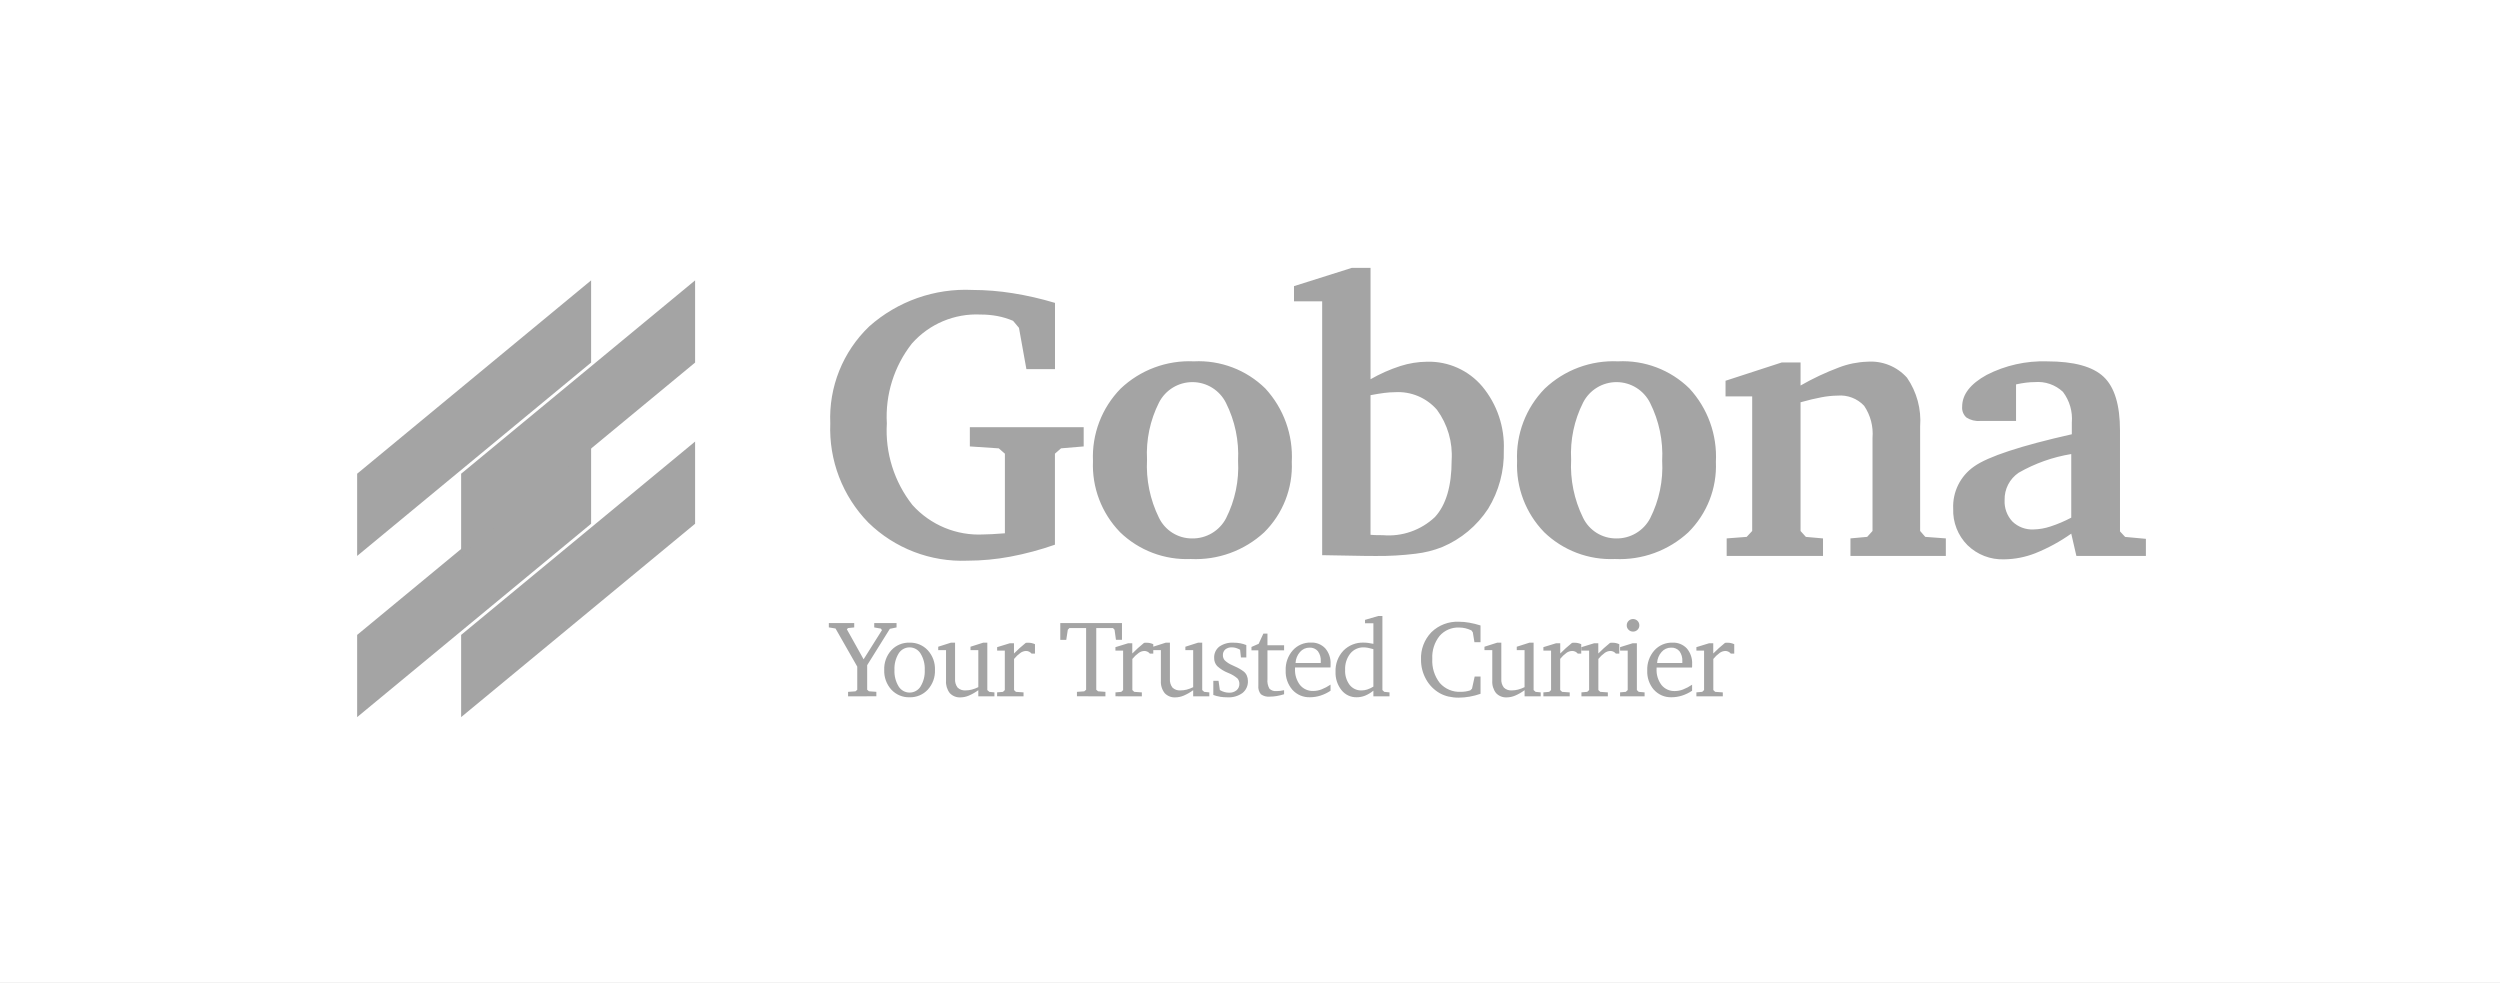
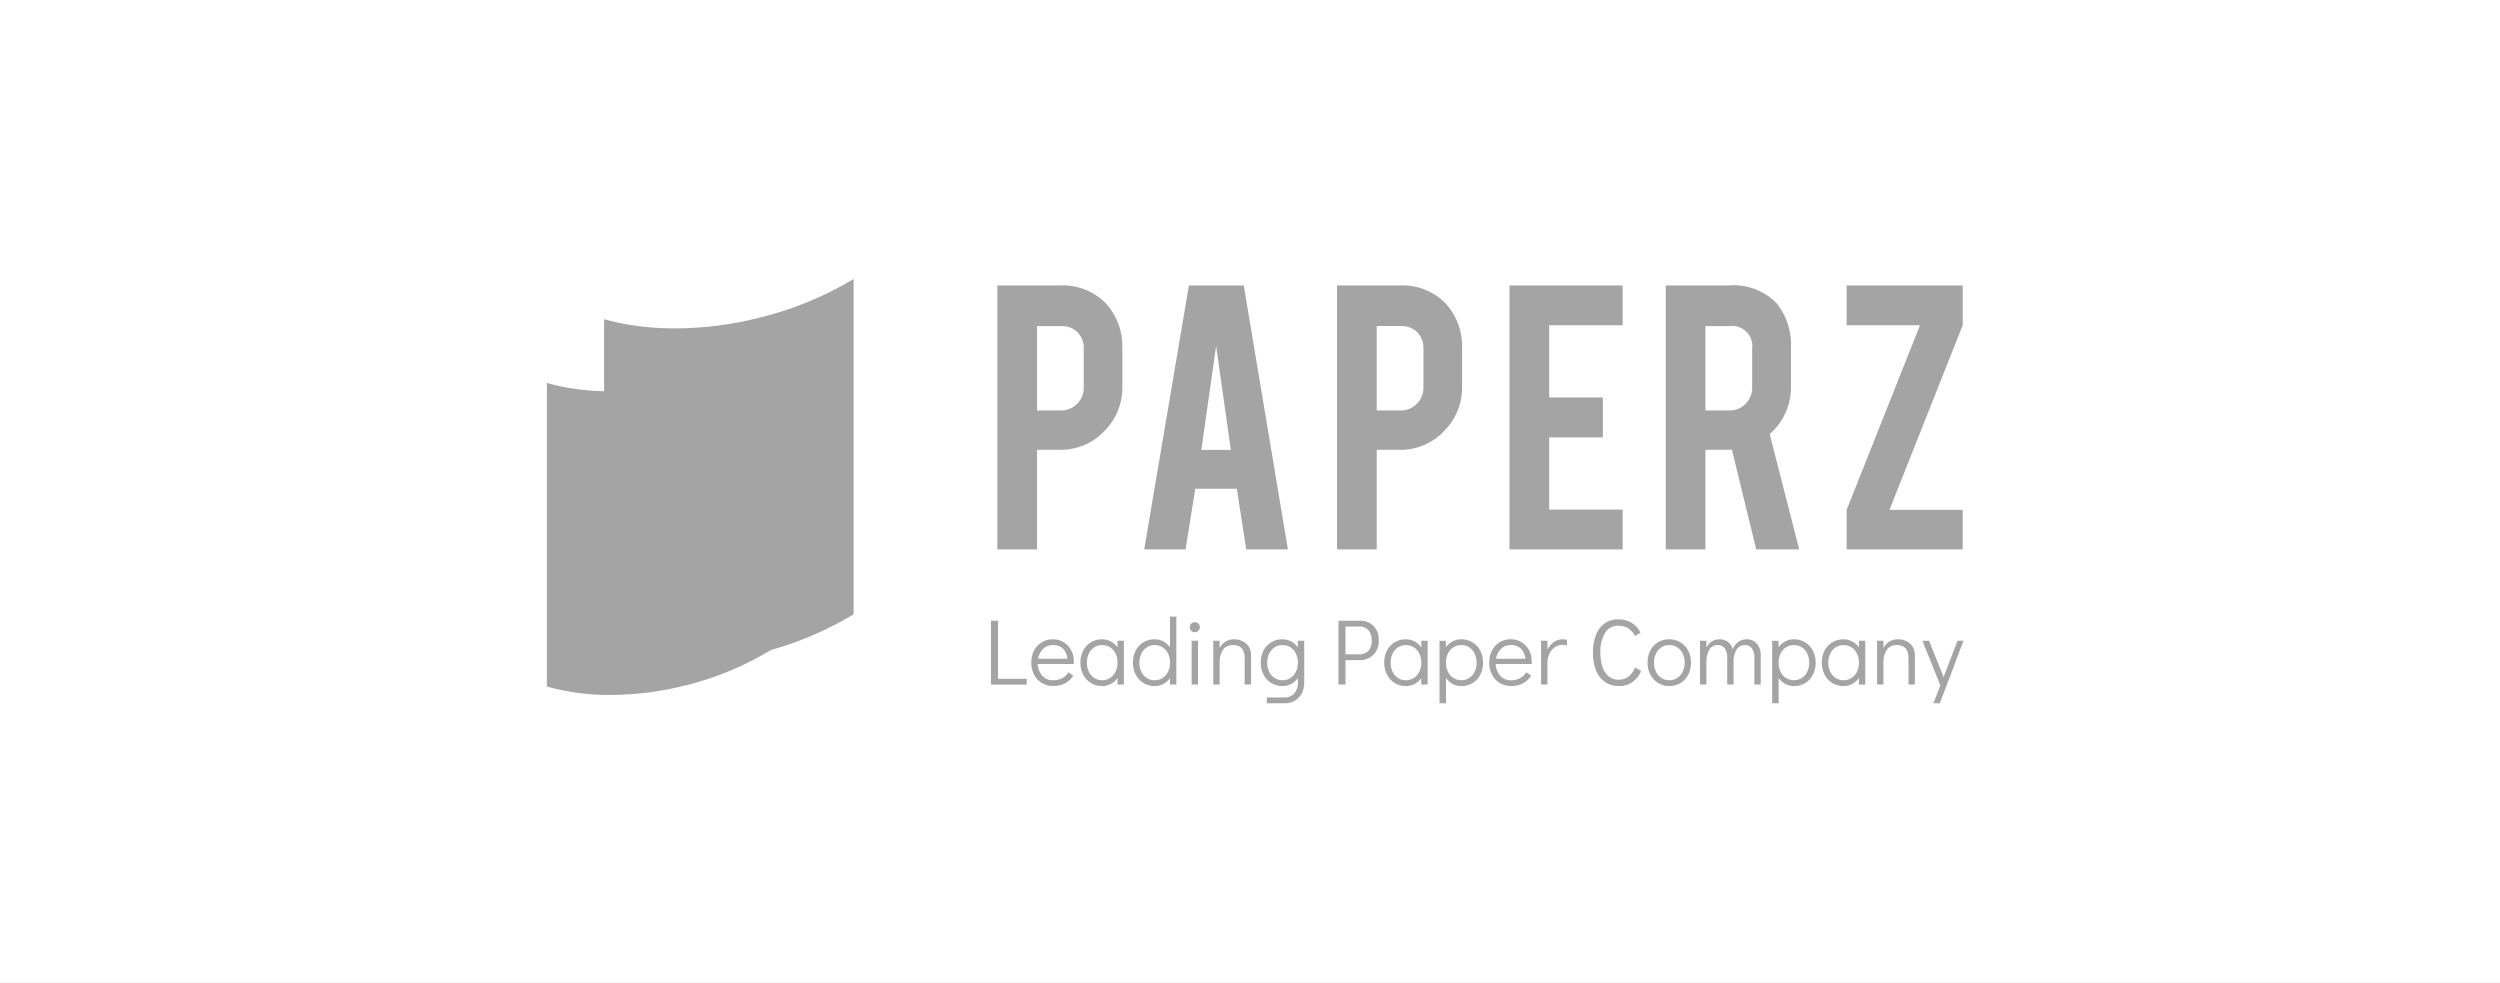
<svg xmlns="http://www.w3.org/2000/svg" width="224" height="88" viewBox="0 0 224 88">
-   <g id="Logo-1" transform="translate(-1396 -972)">
-     <g id="Rectangle_101" data-name="Rectangle 101" transform="translate(1396 972)" fill="#fff" stroke="rgba(255,255,255,0.5)" stroke-width="1">
+   <g id="Logo-5" transform="translate(-300 -972)">
+     <g id="Rectangle_97" data-name="Rectangle 97" transform="translate(300 972)" fill="#fff" stroke="rgba(255,255,255,0.5)" stroke-width="1">
      <rect width="224" height="88" stroke="none" />
      <rect x="0.5" y="0.5" width="223" height="87" fill="none" />
    </g>
-     <g id="_10" data-name="10">
+     <g id="_8" data-name="8">
      <g id="Page-1">
-         <g id="_1" data-name="1">
-           <g id="_10-2" data-name="10">
-             <g id="Group-5">
-               <path id="Fill-1" d="M20.963,0V7.365L0,24.69V17.325Z" transform="translate(1428 997.121)" fill="#a4a4a4" fill-rule="evenodd" />
-               <path id="Fill-2" d="M20.963,0V7.365L0,24.69V17.325Z" transform="translate(1428 1011.563)" fill="#a4a4a4" fill-rule="evenodd" />
-               <path id="Fill-3" d="M20.963,0V7.365L0,24.69V17.325Z" transform="translate(1437.318 997.121)" fill="#a4a4a4" fill-rule="evenodd" />
-               <path id="Fill-4" d="M20.963,0V7.365L0,24.69V17.325Z" transform="translate(1437.318 1011.563)" fill="#a4a4a4" fill-rule="evenodd" />
+         <g id="_3" data-name="3">
+           <g id="_8-2" data-name="8">
+             <path id="paperz" d="M0,23.649V0H5.614A5.413,5.413,0,0,1,9.763,1.647,5.678,5.678,0,0,1,11.2,5.64V9.076a5.488,5.488,0,0,1-1.634,3.993,5.344,5.344,0,0,1-3.955,1.66H3.553v8.92ZM7.151,10.6a1.994,1.994,0,0,0,.59-1.446V5.7a2.051,2.051,0,0,0-.551-1.5A1.98,1.98,0,0,0,5.7,3.643H3.553V11.2H5.7a1.945,1.945,0,0,0,1.446-.6Zm6.007,13.05L17.164,0h4.914l3.955,23.649H22.3l-.843-5.433H17.734l-.869,5.433ZM19.6,5.42l-1.323,9.322h2.645Zm10.837,18.23V0h5.614A5.413,5.413,0,0,1,40.2,1.647,5.678,5.678,0,0,1,41.64,5.64V9.076a5.488,5.488,0,0,1-1.634,3.993,5.344,5.344,0,0,1-3.955,1.66H33.99v8.92ZM37.588,10.6a1.994,1.994,0,0,0,.59-1.446V5.7a2.051,2.051,0,0,0-.551-1.5,1.98,1.98,0,0,0-1.485-.564H33.99V11.2h2.152a1.945,1.945,0,0,0,1.446-.6Zm8.3,13.05V0H56.029V3.566H49.443v6.47h4.81v3.579h-4.81v6.47h6.587v3.566Zm14,0V0H65.5a5.4,5.4,0,0,1,4.369,1.647A5.949,5.949,0,0,1,71.106,5.64V9.076a5.5,5.5,0,0,1-1.906,4.24l2.645,10.334H67.994l-2.178-8.933q-.156.013-.324.013H63.443v8.92ZM67.041,10.6a1.994,1.994,0,0,0,.59-1.446V5.7A1.811,1.811,0,0,0,65.6,3.643H63.443V11.2H65.6a1.945,1.945,0,0,0,1.446-.6Zm9.054,13.05V20.11L82.668,3.566H76.095V0h10.4V3.566L79.933,20.11h6.561v3.54Z" transform="translate(389.363 997.575)" fill="#a4a4a4" />
+             <path id="LeadingPaperCompany" d="M0,6.088V.369H.629v5.2H3.2v.52Zm4.562-.134a1.868,1.868,0,0,1-.7-.746,2.287,2.287,0,0,1-.252-1.082,2.319,2.319,0,0,1,.247-1.082A1.849,1.849,0,0,1,4.549,2.3a1.887,1.887,0,0,1,1-.268,1.8,1.8,0,0,1,.956.26A1.838,1.838,0,0,1,7.178,3a2.068,2.068,0,0,1,.243,1q0,.159-.008.243H4.184a1.7,1.7,0,0,0,.394,1.031A1.216,1.216,0,0,0,5.56,5.7a1.668,1.668,0,0,0,.834-.189,1.45,1.45,0,0,0,.532-.524l.453.3a1.968,1.968,0,0,1-.73.683,2.206,2.206,0,0,1-1.073.247,1.924,1.924,0,0,1-1.015-.268Zm1.878-3.1a1.249,1.249,0,0,0-.889-.306,1.209,1.209,0,0,0-.893.348,1.592,1.592,0,0,0-.44.876H6.851A1.491,1.491,0,0,0,6.44,2.855Zm2.524,3.1a1.869,1.869,0,0,1-.7-.746,2.305,2.305,0,0,1-.252-1.09A2.293,2.293,0,0,1,8.264,3.04,1.856,1.856,0,0,1,8.951,2.3a1.887,1.887,0,0,1,1-.268,1.649,1.649,0,0,1,.784.189,1.705,1.705,0,0,1,.6.532V2.163h.57V6.088h-.57V5.509a1.749,1.749,0,0,1-.6.524,1.608,1.608,0,0,1-.771.189,1.908,1.908,0,0,1-1.006-.268ZM10.67,5.5a1.356,1.356,0,0,0,.491-.562,1.829,1.829,0,0,0,.176-.813,1.829,1.829,0,0,0-.176-.813,1.356,1.356,0,0,0-.491-.562,1.3,1.3,0,0,0-.717-.2,1.266,1.266,0,0,0-.7.2,1.373,1.373,0,0,0-.486.558,1.8,1.8,0,0,0-.176.809,1.849,1.849,0,0,0,.176.822,1.367,1.367,0,0,0,.486.562,1.266,1.266,0,0,0,.7.2,1.3,1.3,0,0,0,.717-.2Zm3,.453a1.869,1.869,0,0,1-.7-.746,2.305,2.305,0,0,1-.252-1.09,2.293,2.293,0,0,1,.247-1.078,1.856,1.856,0,0,1,.688-.742,1.887,1.887,0,0,1,1-.268,1.649,1.649,0,0,1,.784.189,1.705,1.705,0,0,1,.6.532V0h.57V6.088h-.57V5.509a1.749,1.749,0,0,1-.6.524,1.608,1.608,0,0,1-.771.189,1.908,1.908,0,0,1-1.006-.268ZM15.375,5.5a1.356,1.356,0,0,0,.491-.562,1.829,1.829,0,0,0,.176-.813,1.829,1.829,0,0,0-.176-.813,1.356,1.356,0,0,0-.491-.562,1.3,1.3,0,0,0-.717-.2,1.266,1.266,0,0,0-.7.2,1.373,1.373,0,0,0-.486.558,1.8,1.8,0,0,0-.176.809,1.849,1.849,0,0,0,.176.822,1.367,1.367,0,0,0,.486.562,1.266,1.266,0,0,0,.7.2,1.3,1.3,0,0,0,.717-.2ZM17.94,1.266a.452.452,0,0,1-.13-.327.428.428,0,0,1,.13-.314.461.461,0,0,1,.641,0,.431.431,0,0,1,.134.323.435.435,0,0,1-.134.319.45.45,0,0,1-.641,0Zm.038,4.822V2.163h.57V6.088Zm1.937,0V2.163h.57v.654a1.5,1.5,0,0,1,.532-.583,1.425,1.425,0,0,1,.767-.205,1.725,1.725,0,0,1,.759.168,1.316,1.316,0,0,1,.553.495,1.42,1.42,0,0,1,.205.771V6.088h-.57V3.715q0-1.166-1.04-1.166a1.035,1.035,0,0,0-.906.428,1.956,1.956,0,0,0-.3,1.149V6.088Zm4.8,1.677v-.52h1.627a1.057,1.057,0,0,0,.834-.369,1.374,1.374,0,0,0,.323-.939V5.509a1.749,1.749,0,0,1-.6.524,1.608,1.608,0,0,1-.771.189,1.908,1.908,0,0,1-1.006-.268,1.869,1.869,0,0,1-.7-.746,2.305,2.305,0,0,1-.252-1.09,2.293,2.293,0,0,1,.247-1.078A1.856,1.856,0,0,1,25.11,2.3a1.887,1.887,0,0,1,1-.268,1.649,1.649,0,0,1,.784.189,1.705,1.705,0,0,1,.6.532V2.163h.57V5.937a2,2,0,0,1-.218.943,1.614,1.614,0,0,1-.612.65,1.719,1.719,0,0,1-.9.235ZM26.829,5.5a1.356,1.356,0,0,0,.491-.562,1.829,1.829,0,0,0,.176-.813,1.829,1.829,0,0,0-.176-.813,1.356,1.356,0,0,0-.491-.562,1.3,1.3,0,0,0-.717-.2,1.266,1.266,0,0,0-.7.2,1.373,1.373,0,0,0-.486.558,1.8,1.8,0,0,0-.176.809,1.849,1.849,0,0,0,.176.822,1.367,1.367,0,0,0,.486.562,1.266,1.266,0,0,0,.7.2,1.3,1.3,0,0,0,.717-.2Zm4.306.587V.369h1.912a1.649,1.649,0,0,1,1.233.47,1.775,1.775,0,0,1,.461,1.3,1.719,1.719,0,0,1-.482,1.291,1.754,1.754,0,0,1-1.279.47H31.764V6.088Zm2.683-3.023a1.312,1.312,0,0,0,.293-.927,1.328,1.328,0,0,0-.293-.931,1.105,1.105,0,0,0-.855-.319h-1.2v2.49h1.2a1.113,1.113,0,0,0,.855-.314Zm2.365,2.889a1.869,1.869,0,0,1-.7-.746,2.305,2.305,0,0,1-.252-1.09,2.293,2.293,0,0,1,.247-1.078A1.856,1.856,0,0,1,36.17,2.3a1.887,1.887,0,0,1,1-.268,1.649,1.649,0,0,1,.784.189,1.705,1.705,0,0,1,.6.532V2.163h.57V6.088h-.57V5.509a1.749,1.749,0,0,1-.6.524,1.608,1.608,0,0,1-.771.189,1.908,1.908,0,0,1-1.006-.268ZM37.889,5.5a1.356,1.356,0,0,0,.491-.562,1.829,1.829,0,0,0,.176-.813,1.829,1.829,0,0,0-.176-.813,1.356,1.356,0,0,0-.491-.562,1.3,1.3,0,0,0-.717-.2,1.266,1.266,0,0,0-.7.2,1.373,1.373,0,0,0-.486.558,1.8,1.8,0,0,0-.176.809,1.849,1.849,0,0,0,.176.822,1.367,1.367,0,0,0,.486.562,1.266,1.266,0,0,0,.7.2,1.3,1.3,0,0,0,.717-.2Zm2.3,2.264v-5.6h.57v.579a1.749,1.749,0,0,1,.6-.524,1.608,1.608,0,0,1,.771-.189,1.908,1.908,0,0,1,1.006.268,1.869,1.869,0,0,1,.7.746,2.305,2.305,0,0,1,.252,1.09,2.293,2.293,0,0,1-.247,1.078,1.855,1.855,0,0,1-.688.742,1.887,1.887,0,0,1-1,.268,1.649,1.649,0,0,1-.784-.189,1.705,1.705,0,0,1-.6-.532V7.765ZM42.849,5.5a1.373,1.373,0,0,0,.486-.558,1.8,1.8,0,0,0,.176-.809,1.849,1.849,0,0,0-.176-.822,1.367,1.367,0,0,0-.486-.562,1.266,1.266,0,0,0-.7-.2,1.3,1.3,0,0,0-.717.2,1.356,1.356,0,0,0-.491.562,1.829,1.829,0,0,0-.176.813,1.829,1.829,0,0,0,.176.813,1.356,1.356,0,0,0,.491.562,1.3,1.3,0,0,0,.717.2,1.266,1.266,0,0,0,.7-.2Zm2.742.453a1.869,1.869,0,0,1-.7-.746,2.287,2.287,0,0,1-.252-1.082,2.319,2.319,0,0,1,.247-1.082,1.849,1.849,0,0,1,.688-.746,1.887,1.887,0,0,1,1-.268,1.8,1.8,0,0,1,.956.26A1.838,1.838,0,0,1,48.207,3a2.068,2.068,0,0,1,.243,1q0,.159-.008.243H45.214a1.7,1.7,0,0,0,.394,1.031,1.216,1.216,0,0,0,.981.428,1.668,1.668,0,0,0,.834-.189,1.45,1.45,0,0,0,.532-.524l.453.3a1.968,1.968,0,0,1-.73.683,2.206,2.206,0,0,1-1.073.247,1.924,1.924,0,0,1-1.015-.268Zm1.878-3.1a1.249,1.249,0,0,0-.889-.306,1.209,1.209,0,0,0-.893.348,1.592,1.592,0,0,0-.44.876H47.88a1.491,1.491,0,0,0-.411-.918Zm1.82,3.233V2.163h.57v.788a1.844,1.844,0,0,1,.574-.679,1.336,1.336,0,0,1,.784-.243,1.265,1.265,0,0,1,.386.059v.52a.886.886,0,0,0-.386-.084,1.209,1.209,0,0,0-.671.2,1.428,1.428,0,0,0-.5.583,2.012,2.012,0,0,0-.189.9V6.088Zm5.731-.222a2.258,2.258,0,0,1-.805-1.023,4.1,4.1,0,0,1-.281-1.6,4.306,4.306,0,0,1,.273-1.614A2.247,2.247,0,0,1,54.987.6a2.04,2.04,0,0,1,1.2-.356,2.271,2.271,0,0,1,1.22.314,2.139,2.139,0,0,1,.792.885l-.5.293a1.778,1.778,0,0,0-.629-.709,1.7,1.7,0,0,0-.88-.214,1.33,1.33,0,0,0-1.17.641A3.212,3.212,0,0,0,54.6,3.237a3.878,3.878,0,0,0,.193,1.291,1.812,1.812,0,0,0,.553.834,1.3,1.3,0,0,0,.839.289,1.451,1.451,0,0,0,.927-.264,2.472,2.472,0,0,0,.616-.826l.528.319a2.391,2.391,0,0,1-.8,1,2.039,2.039,0,0,1-1.187.344,2.161,2.161,0,0,1-1.245-.356Zm4.759.088a1.862,1.862,0,0,1-.7-.75,2.312,2.312,0,0,1-.252-1.086,2.293,2.293,0,0,1,.247-1.078,1.856,1.856,0,0,1,.688-.742,1.887,1.887,0,0,1,1-.268,1.908,1.908,0,0,1,1.006.268,1.869,1.869,0,0,1,.7.746,2.287,2.287,0,0,1,.252,1.082,2.319,2.319,0,0,1-.247,1.082,1.849,1.849,0,0,1-.688.746,1.887,1.887,0,0,1-1,.268,1.908,1.908,0,0,1-1.006-.268ZM61.486,5.5a1.357,1.357,0,0,0,.491-.562,1.829,1.829,0,0,0,.176-.813,1.829,1.829,0,0,0-.176-.813,1.356,1.356,0,0,0-.491-.562,1.3,1.3,0,0,0-.717-.2,1.266,1.266,0,0,0-.7.2,1.373,1.373,0,0,0-.486.558,1.8,1.8,0,0,0-.176.809,1.849,1.849,0,0,0,.176.822,1.367,1.367,0,0,0,.486.562,1.266,1.266,0,0,0,.7.2,1.3,1.3,0,0,0,.717-.2Zm2.042.587V2.163h.57v.612a1.463,1.463,0,0,1,.491-.553,1.315,1.315,0,0,1,1.43.038,1.2,1.2,0,0,1,.444.658,1.581,1.581,0,0,1,.5-.654,1.211,1.211,0,0,1,.738-.235,1.194,1.194,0,0,1,.906.382,1.471,1.471,0,0,1,.361,1.052V6.088H68.4V3.715a1.362,1.362,0,0,0-.235-.893.77.77,0,0,0-.612-.273.832.832,0,0,0-.717.356,1.857,1.857,0,0,0-.3.969V6.088h-.57V3.715a1.362,1.362,0,0,0-.235-.893.77.77,0,0,0-.612-.273.837.837,0,0,0-.767.428A2.228,2.228,0,0,0,64.1,4.126V6.088Zm6.465,1.677v-5.6h.57v.579a1.749,1.749,0,0,1,.6-.524,1.608,1.608,0,0,1,.771-.189,1.908,1.908,0,0,1,1.006.268,1.869,1.869,0,0,1,.7.746,2.305,2.305,0,0,1,.252,1.09,2.293,2.293,0,0,1-.247,1.078,1.855,1.855,0,0,1-.688.742,1.887,1.887,0,0,1-1,.268,1.649,1.649,0,0,1-.784-.189,1.705,1.705,0,0,1-.6-.532V7.765ZM72.651,5.5a1.373,1.373,0,0,0,.486-.558,1.8,1.8,0,0,0,.176-.809,1.849,1.849,0,0,0-.176-.822,1.367,1.367,0,0,0-.486-.562,1.266,1.266,0,0,0-.7-.2,1.3,1.3,0,0,0-.717.2,1.356,1.356,0,0,0-.491.562,1.829,1.829,0,0,0-.176.813,1.829,1.829,0,0,0,.176.813,1.356,1.356,0,0,0,.491.562,1.3,1.3,0,0,0,.717.2,1.266,1.266,0,0,0,.7-.2Zm2.742.453a1.869,1.869,0,0,1-.7-.746,2.305,2.305,0,0,1-.252-1.09,2.293,2.293,0,0,1,.247-1.078A1.856,1.856,0,0,1,75.38,2.3a1.887,1.887,0,0,1,1-.268,1.649,1.649,0,0,1,.784.189,1.705,1.705,0,0,1,.6.532V2.163h.57V6.088h-.57V5.509a1.749,1.749,0,0,1-.6.524,1.608,1.608,0,0,1-.771.189,1.908,1.908,0,0,1-1.006-.268ZM77.1,5.5a1.356,1.356,0,0,0,.491-.562,1.829,1.829,0,0,0,.176-.813,1.829,1.829,0,0,0-.176-.813A1.356,1.356,0,0,0,77.1,2.75a1.3,1.3,0,0,0-.717-.2,1.266,1.266,0,0,0-.7.2,1.373,1.373,0,0,0-.486.558,1.8,1.8,0,0,0-.176.809,1.849,1.849,0,0,0,.176.822,1.367,1.367,0,0,0,.486.562,1.266,1.266,0,0,0,.7.2,1.3,1.3,0,0,0,.717-.2Zm2.293.587V2.163h.57v.654a1.5,1.5,0,0,1,.532-.583,1.425,1.425,0,0,1,.767-.205,1.725,1.725,0,0,1,.759.168,1.316,1.316,0,0,1,.553.495,1.42,1.42,0,0,1,.205.771V6.088h-.57V3.715q0-1.166-1.04-1.166a1.035,1.035,0,0,0-.906.428,1.956,1.956,0,0,0-.3,1.149V6.088Zm5.048,1.677.621-1.6-1.61-4h.6l1.3,3.254L86.6,2.163h.537l-2.121,5.6Z" transform="translate(388.793 1027.249)" fill="#a4a4a4" />
+             <g id="icon">
+               <path id="Combined-Shape" d="M20.032,0V27.205a27.175,27.175,0,0,1-7.547,3.135,27.753,27.753,0,0,1-6.783.873A20.588,20.588,0,0,1,0,30.459V3.255H0a17.972,17.972,0,0,0,1.99.452c.641.109,1.306.189,1.99.238q.84.063,1.717.063a27.781,27.781,0,0,0,6.783-.873A27.183,27.183,0,0,0,20.032,0ZM16.051,6.245q-.252.086-.507.168h.507Z" transform="translate(349 1003.056)" fill="#a4a4a4" fill-rule="evenodd" />
+               <path id="Combined-Shape-2" data-name="Combined-Shape" d="M22.361,0V30.047a30.513,30.513,0,0,1-8.425,3.462,31.293,31.293,0,0,1-7.572.964A23.212,23.212,0,0,1,0,33.642V3.595H0a20.246,20.246,0,0,0,2.222.5c.715.12,1.457.209,2.222.263q.937.069,1.917.069a31.325,31.325,0,0,0,7.572-.964A30.522,30.522,0,0,0,22.361,0Z" transform="translate(354.125 997)" fill="#a4a4a4" fill-rule="evenodd" />
            </g>
-             <path id="Gobona" d="M3.412,22.826A12.023,12.023,0,0,1,0,13.938,11.344,11.344,0,0,1,3.489,5.246a12.993,12.993,0,0,1,9.255-3.267,23.193,23.193,0,0,1,3.591.29,28.994,28.994,0,0,1,3.8.87V9.076H17.572l-.665-3.7-.529-.631a6.839,6.839,0,0,0-1.4-.426,8.011,8.011,0,0,0-1.5-.136,7.715,7.715,0,0,0-6.167,2.6,10.6,10.6,0,0,0-2.243,7.157,10.768,10.768,0,0,0,2.295,7.31,8,8,0,0,0,6.372,2.636q.273,0,.768-.026t1.143-.077V16.651l-.546-.478L12.505,16V14.279h10.2V16l-2.03.171-.546.478v8.155a27.358,27.358,0,0,1-4.009,1.075,21.066,21.066,0,0,1-3.821.358,12.023,12.023,0,0,1-8.888-3.412Zm22.54.844a8.592,8.592,0,0,1-2.414-6.355,8.724,8.724,0,0,1,2.474-6.491A8.93,8.93,0,0,1,32.58,8.376a8.526,8.526,0,0,1,6.4,2.431,9.014,9.014,0,0,1,2.371,6.577A8.373,8.373,0,0,1,38.875,23.7a9.056,9.056,0,0,1-6.568,2.388,8.592,8.592,0,0,1-6.355-2.414Zm9.511-1.237a10.166,10.166,0,0,0,1.075-5.152A10.356,10.356,0,0,0,35.455,12.1a3.361,3.361,0,0,0-6-.034,10.142,10.142,0,0,0-1.075,5.118,10.536,10.536,0,0,0,1.066,5.2,3.28,3.28,0,0,0,2.96,1.86A3.374,3.374,0,0,0,35.463,22.434Zm12.483,3.378-3.873-.068V3H41.549V1.638L46.735,0h1.672V9.98a14,14,0,0,1,2.678-1.186,8.1,8.1,0,0,1,2.388-.384,6.258,6.258,0,0,1,4.947,2.218,8.4,8.4,0,0,1,1.928,5.715,9.555,9.555,0,0,1-1.407,5.246,9.155,9.155,0,0,1-4.1,3.421,9.374,9.374,0,0,1-2.414.606,26.953,26.953,0,0,1-3.523.2Zm6.235-3.489q1.493-1.629,1.493-5.075a6.9,6.9,0,0,0-1.314-4.529,4.608,4.608,0,0,0-3.753-1.578,7.842,7.842,0,0,0-.981.068q-.537.068-1.22.2V23.918q.188.017.426.026t.682.009a6.039,6.039,0,0,0,4.666-1.629Zm9.771,1.348a8.592,8.592,0,0,1-2.414-6.355,8.724,8.724,0,0,1,2.474-6.491,8.93,8.93,0,0,1,6.568-2.448,8.526,8.526,0,0,1,6.4,2.431,9.014,9.014,0,0,1,2.371,6.577A8.373,8.373,0,0,1,76.876,23.7a9.056,9.056,0,0,1-6.568,2.388,8.592,8.592,0,0,1-6.355-2.414Zm9.511-1.237a10.166,10.166,0,0,0,1.075-5.152A10.356,10.356,0,0,0,73.455,12.1a3.361,3.361,0,0,0-6-.034,10.142,10.142,0,0,0-1.075,5.118,10.536,10.536,0,0,0,1.066,5.2,3.28,3.28,0,0,0,2.96,1.86A3.374,3.374,0,0,0,73.464,22.434Zm6.854,3.378v-1.57l1.791-.136.495-.529V11.516H80.215v-1.4l5.033-1.638h1.689v2.064a23.357,23.357,0,0,1,3.446-1.621,7.761,7.761,0,0,1,2.525-.512,4.346,4.346,0,0,1,3.566,1.433,6.788,6.788,0,0,1,1.177,4.367v9.366l.461.529,1.842.136v1.57H91.407v-1.57l1.5-.136.478-.529V15.218a4.462,4.462,0,0,0-.751-2.858,2.917,2.917,0,0,0-2.388-.913,8.113,8.113,0,0,0-1.459.154q-.827.154-1.851.444V23.577l.478.529,1.535.136v1.57Zm21.576-.964a4.407,4.407,0,0,1-1.28-3.267,4.366,4.366,0,0,1,1.877-3.787q1.877-1.331,8.752-2.883V13.87a3.992,3.992,0,0,0-.8-2.764,3.281,3.281,0,0,0-2.525-.87,6.333,6.333,0,0,0-.785.051q-.409.051-.887.154v3.276H103.02a1.951,1.951,0,0,1-1.22-.307,1.171,1.171,0,0,1-.384-.972q0-1.638,2.2-2.849a11.085,11.085,0,0,1,5.408-1.211q3.6,0,5.067,1.382t1.467,4.811v9.042l.461.495,1.86.171v1.535h-6.227l-.461-2a15.66,15.66,0,0,1-3.224,1.757,7.884,7.884,0,0,1-2.781.546,4.473,4.473,0,0,1-3.293-1.271Zm7.43-1.672a11.85,11.85,0,0,0,1.868-.793v-5.7a14.055,14.055,0,0,0-4.709,1.672,2.865,2.865,0,0,0-1.262,2.457,2.611,2.611,0,0,0,.7,1.919,2.541,2.541,0,0,0,1.894.708,5.119,5.119,0,0,0,1.51-.264Z" transform="translate(1470.393 996)" fill="#a4a4a4" />
-             <path id="YourTrustedCurrier" d="M1.724,7.2V6.8l.664-.048.158-.139V4.538L.6,1.123l-.6-.1V.635H2.274v.392l-.559.057-.1.11,1.5,2.689L4.758,1.271l-.091-.139-.6-.105V.635h2v.392l-.6.124L3.435,4.409v2.2l.158.139.664.048v.4ZM5.6,6.6a2.48,2.48,0,0,1-.638-1.763,2.491,2.491,0,0,1,.633-1.763,2.129,2.129,0,0,1,1.636-.683,2.142,2.142,0,0,1,1.638.685,2.476,2.476,0,0,1,.64,1.76A2.471,2.471,0,0,1,8.867,6.6a2.144,2.144,0,0,1-1.636.685A2.133,2.133,0,0,1,5.6,6.6Zm2.62-.287a2.591,2.591,0,0,0,.373-1.476,2.583,2.583,0,0,0-.375-1.471,1.152,1.152,0,0,0-1.968,0,2.606,2.606,0,0,0-.37,1.474,2.594,2.594,0,0,0,.373,1.474,1.155,1.155,0,0,0,1.968,0Zm2.614.595A1.636,1.636,0,0,1,10.5,5.8V3.062H9.8V2.756l1.137-.363h.373V5.632a1.138,1.138,0,0,0,.229.786.926.926,0,0,0,.717.251,2.215,2.215,0,0,0,.552-.072,3.137,3.137,0,0,0,.585-.22V3.062h-.7V2.756l1.137-.363H14.2V6.64l.177.158.459.048V7.2H13.392V6.649a4.164,4.164,0,0,1-.848.487,1.969,1.969,0,0,1-.738.158,1.223,1.223,0,0,1-.972-.385Zm4.243.289V6.845L15.6,6.8l.167-.158V3.1h-.688V2.794l1.137-.349h.373v.917q.239-.244.5-.48t.547-.466a.42.42,0,0,1,.093-.019q.05,0,.15,0a1.372,1.372,0,0,1,.291.031,1.571,1.571,0,0,1,.3.1v.841h-.31a.63.63,0,0,0-.5-.234.9.9,0,0,0-.494.174,2.911,2.911,0,0,0-.571.542V6.64l.167.158.683.048V7.2Zm7.153,0V6.8l.654-.048.167-.139V1.084h-1.5l-.139.148-.139.908h-.535V.635h5.527v1.5h-.54L25.6,1.232l-.139-.148h-1.5V6.611l.162.139.659.048v.4Zm3.452,0V6.845L26.2,6.8l.167-.158V3.1h-.688V2.794l1.137-.349h.373v.917q.239-.244.5-.48t.547-.466a.42.42,0,0,1,.093-.019q.05,0,.15,0a1.372,1.372,0,0,1,.291.031,1.571,1.571,0,0,1,.3.1v.841h-.31a.63.63,0,0,0-.5-.234.9.9,0,0,0-.494.174,2.911,2.911,0,0,0-.571.542V6.64l.167.158.683.048V7.2Zm4.405-.289A1.636,1.636,0,0,1,29.751,5.8V3.062h-.7V2.756l1.137-.363h.373V5.632a1.138,1.138,0,0,0,.229.786.926.926,0,0,0,.717.251A2.215,2.215,0,0,0,32.06,6.6a3.137,3.137,0,0,0,.585-.22V3.062h-.7V2.756l1.137-.363h.373V6.64l.177.158.459.048V7.2H32.645V6.649a4.164,4.164,0,0,1-.848.487,1.969,1.969,0,0,1-.738.158,1.223,1.223,0,0,1-.972-.385Zm4.957.325a2.876,2.876,0,0,1-.595-.155V5.809h.468l.119.831a1.746,1.746,0,0,0,.413.177,1.565,1.565,0,0,0,.418.057.982.982,0,0,0,.666-.217.719.719,0,0,0,.251-.571.71.71,0,0,0-.172-.49,2.777,2.777,0,0,0-.822-.49,3.143,3.143,0,0,1-1-.621,1.032,1.032,0,0,1-.265-.721,1.216,1.216,0,0,1,.454-1.013,2.021,2.021,0,0,1,1.28-.358,3.236,3.236,0,0,1,.614.055,2.657,2.657,0,0,1,.533.16V3.716h-.482l-.076-.693a2,2,0,0,0-.373-.158,1.235,1.235,0,0,0-.353-.053.882.882,0,0,0-.6.186.652.652,0,0,0-.215.521.668.668,0,0,0,.172.463,2.224,2.224,0,0,0,.659.425q.076.038.234.11a3.8,3.8,0,0,1,.8.459.927.927,0,0,1,.277.361,1.18,1.18,0,0,1,.1.48A1.305,1.305,0,0,1,37.065,6.9a2.093,2.093,0,0,1-1.345.389,4.395,4.395,0,0,1-.676-.05Zm3.667-.22a1.046,1.046,0,0,1-.227-.776V3.081h-.616V2.775l.645-.282.42-.912H39.3V2.622h1.49v.459H39.3V5.661a1.438,1.438,0,0,0,.177.853.782.782,0,0,0,.635.217,2.923,2.923,0,0,0,.327-.019,2.967,2.967,0,0,0,.351-.062v.363a4.953,4.953,0,0,1-.659.16,3.753,3.753,0,0,1-.626.055,1.152,1.152,0,0,1-.791-.213Zm2.822-.4a2.485,2.485,0,0,1-.6-1.736,2.561,2.561,0,0,1,.633-1.794,2.1,2.1,0,0,1,1.627-.7,1.661,1.661,0,0,1,1.287.518,2.008,2.008,0,0,1,.475,1.412q0,.119,0,.182a.947.947,0,0,1-.012.119H41.77v.11a2.221,2.221,0,0,0,.444,1.459,1.475,1.475,0,0,0,1.2.537,2.084,2.084,0,0,0,.724-.139,4.03,4.03,0,0,0,.814-.43V6.7a3.62,3.62,0,0,1-.9.435,3.1,3.1,0,0,1-.941.148,2.025,2.025,0,0,1-1.574-.666ZM44.077,4.06a1.392,1.392,0,0,0-.26-.908.926.926,0,0,0-.757-.315,1.106,1.106,0,0,0-.843.389,1.582,1.582,0,0,0-.4.986h2.259Zm1.855,2.582A2.492,2.492,0,0,1,45.4,5a2.6,2.6,0,0,1,.7-1.889,2.421,2.421,0,0,1,1.822-.724,3.219,3.219,0,0,1,.416.029q.22.029.454.081V.654h-.75V.349L49.235,0H49.6V6.64l.167.158.468.048V7.2H48.791V6.692a2.935,2.935,0,0,1-.745.449,2.05,2.05,0,0,1-.76.143,1.683,1.683,0,0,1-1.354-.642Zm2.317-.057a2.406,2.406,0,0,0,.542-.256V2.971q-.267-.076-.48-.117a2.047,2.047,0,0,0-.38-.041,1.5,1.5,0,0,0-1.211.554,2.211,2.211,0,0,0-.461,1.462,2.084,2.084,0,0,0,.4,1.342,1.3,1.3,0,0,0,1.068.5,1.733,1.733,0,0,0,.523-.084Zm7.265.633a3,3,0,0,1-.764-.291,3.236,3.236,0,0,1-1.24-1.254,3.538,3.538,0,0,1-.451-1.76,3.329,3.329,0,0,1,.934-2.462A3.329,3.329,0,0,1,56.455.516,5.445,5.445,0,0,1,57.379.6,7.6,7.6,0,0,1,58.39.85v1.5h-.545L57.7,1.466l-.129-.177a2.9,2.9,0,0,0-.549-.191,2.4,2.4,0,0,0-.545-.062,2.2,2.2,0,0,0-1.758.755,3.044,3.044,0,0,0-.65,2.054,3.207,3.207,0,0,0,.678,2.166,2.349,2.349,0,0,0,1.877.786,2.921,2.921,0,0,0,.423-.031,2.8,2.8,0,0,0,.428-.1l.153-.153.239-1.089h.525V6.974a6.383,6.383,0,0,1-.984.256,5.691,5.691,0,0,1-.989.088,3.882,3.882,0,0,1-.9-.1Zm4.267-.308A1.636,1.636,0,0,1,59.444,5.8V3.062h-.7V2.756l1.137-.363h.373V5.632a1.138,1.138,0,0,0,.229.786.926.926,0,0,0,.717.251,2.215,2.215,0,0,0,.552-.072,3.137,3.137,0,0,0,.585-.22V3.062h-.7V2.756l1.137-.363h.373V6.64l.177.158.459.048V7.2H62.339V6.649a4.164,4.164,0,0,1-.848.487,1.969,1.969,0,0,1-.738.158,1.223,1.223,0,0,1-.972-.385Zm4.243.289V6.845l.521-.048.167-.158V3.1h-.688V2.794l1.137-.349h.373v.917q.239-.244.5-.48t.547-.466a.42.42,0,0,1,.093-.019q.05,0,.15,0a1.372,1.372,0,0,1,.291.031,1.571,1.571,0,0,1,.3.1v.841H67.1a.63.63,0,0,0-.5-.234A.9.9,0,0,0,66.1,3.3a2.911,2.911,0,0,0-.571.542V6.64L65.7,6.8l.683.048V7.2Zm3.409,0V6.845l.521-.048.167-.158V3.1h-.688V2.794l1.137-.349h.373v.917q.239-.244.5-.48t.547-.466a.42.42,0,0,1,.093-.019q.05,0,.15,0a1.372,1.372,0,0,1,.291.031,1.571,1.571,0,0,1,.3.1v.841h-.31a.63.63,0,0,0-.5-.234.9.9,0,0,0-.494.174,2.911,2.911,0,0,0-.571.542V6.64l.167.158.683.048V7.2Zm4.224-5.961a.535.535,0,0,1-.165-.4.549.549,0,0,1,.165-.4.568.568,0,0,1,.8,0,.551.551,0,0,1,.165.4.535.535,0,0,1-.165.4.553.553,0,0,1-.4.162A.547.547,0,0,1,71.657,1.237ZM70.895,7.2V6.845l.516-.048.167-.158V3.1h-.683V2.794l1.123-.349H72.4V6.64l.167.158.525.048V7.2Zm3.034-.58a2.485,2.485,0,0,1-.6-1.736,2.561,2.561,0,0,1,.633-1.794,2.1,2.1,0,0,1,1.627-.7,1.661,1.661,0,0,1,1.287.518,2.008,2.008,0,0,1,.475,1.412q0,.119,0,.182a.946.946,0,0,1-.012.119H74.166v.11a2.221,2.221,0,0,0,.444,1.459,1.475,1.475,0,0,0,1.2.537,2.084,2.084,0,0,0,.724-.139,4.03,4.03,0,0,0,.814-.43V6.7a3.62,3.62,0,0,1-.9.435,3.1,3.1,0,0,1-.941.148,2.025,2.025,0,0,1-1.574-.666ZM76.473,4.06a1.392,1.392,0,0,0-.26-.908.926.926,0,0,0-.757-.315,1.106,1.106,0,0,0-.843.389,1.582,1.582,0,0,0-.4.986h2.259ZM77.733,7.2V6.845l.521-.048.167-.158V3.1h-.688V2.794l1.137-.349h.373v.917q.239-.244.5-.48t.547-.466a.42.42,0,0,1,.093-.019q.05,0,.15,0a1.372,1.372,0,0,1,.291.031,1.571,1.571,0,0,1,.3.1v.841h-.31a.63.63,0,0,0-.5-.234.9.9,0,0,0-.494.174,2.911,2.911,0,0,0-.571.542V6.64l.167.158.683.048V7.2Z" transform="translate(1470.264 1027.191)" fill="#a4a4a4" />
          </g>
        </g>
      </g>
    </g>
  </g>
</svg>
